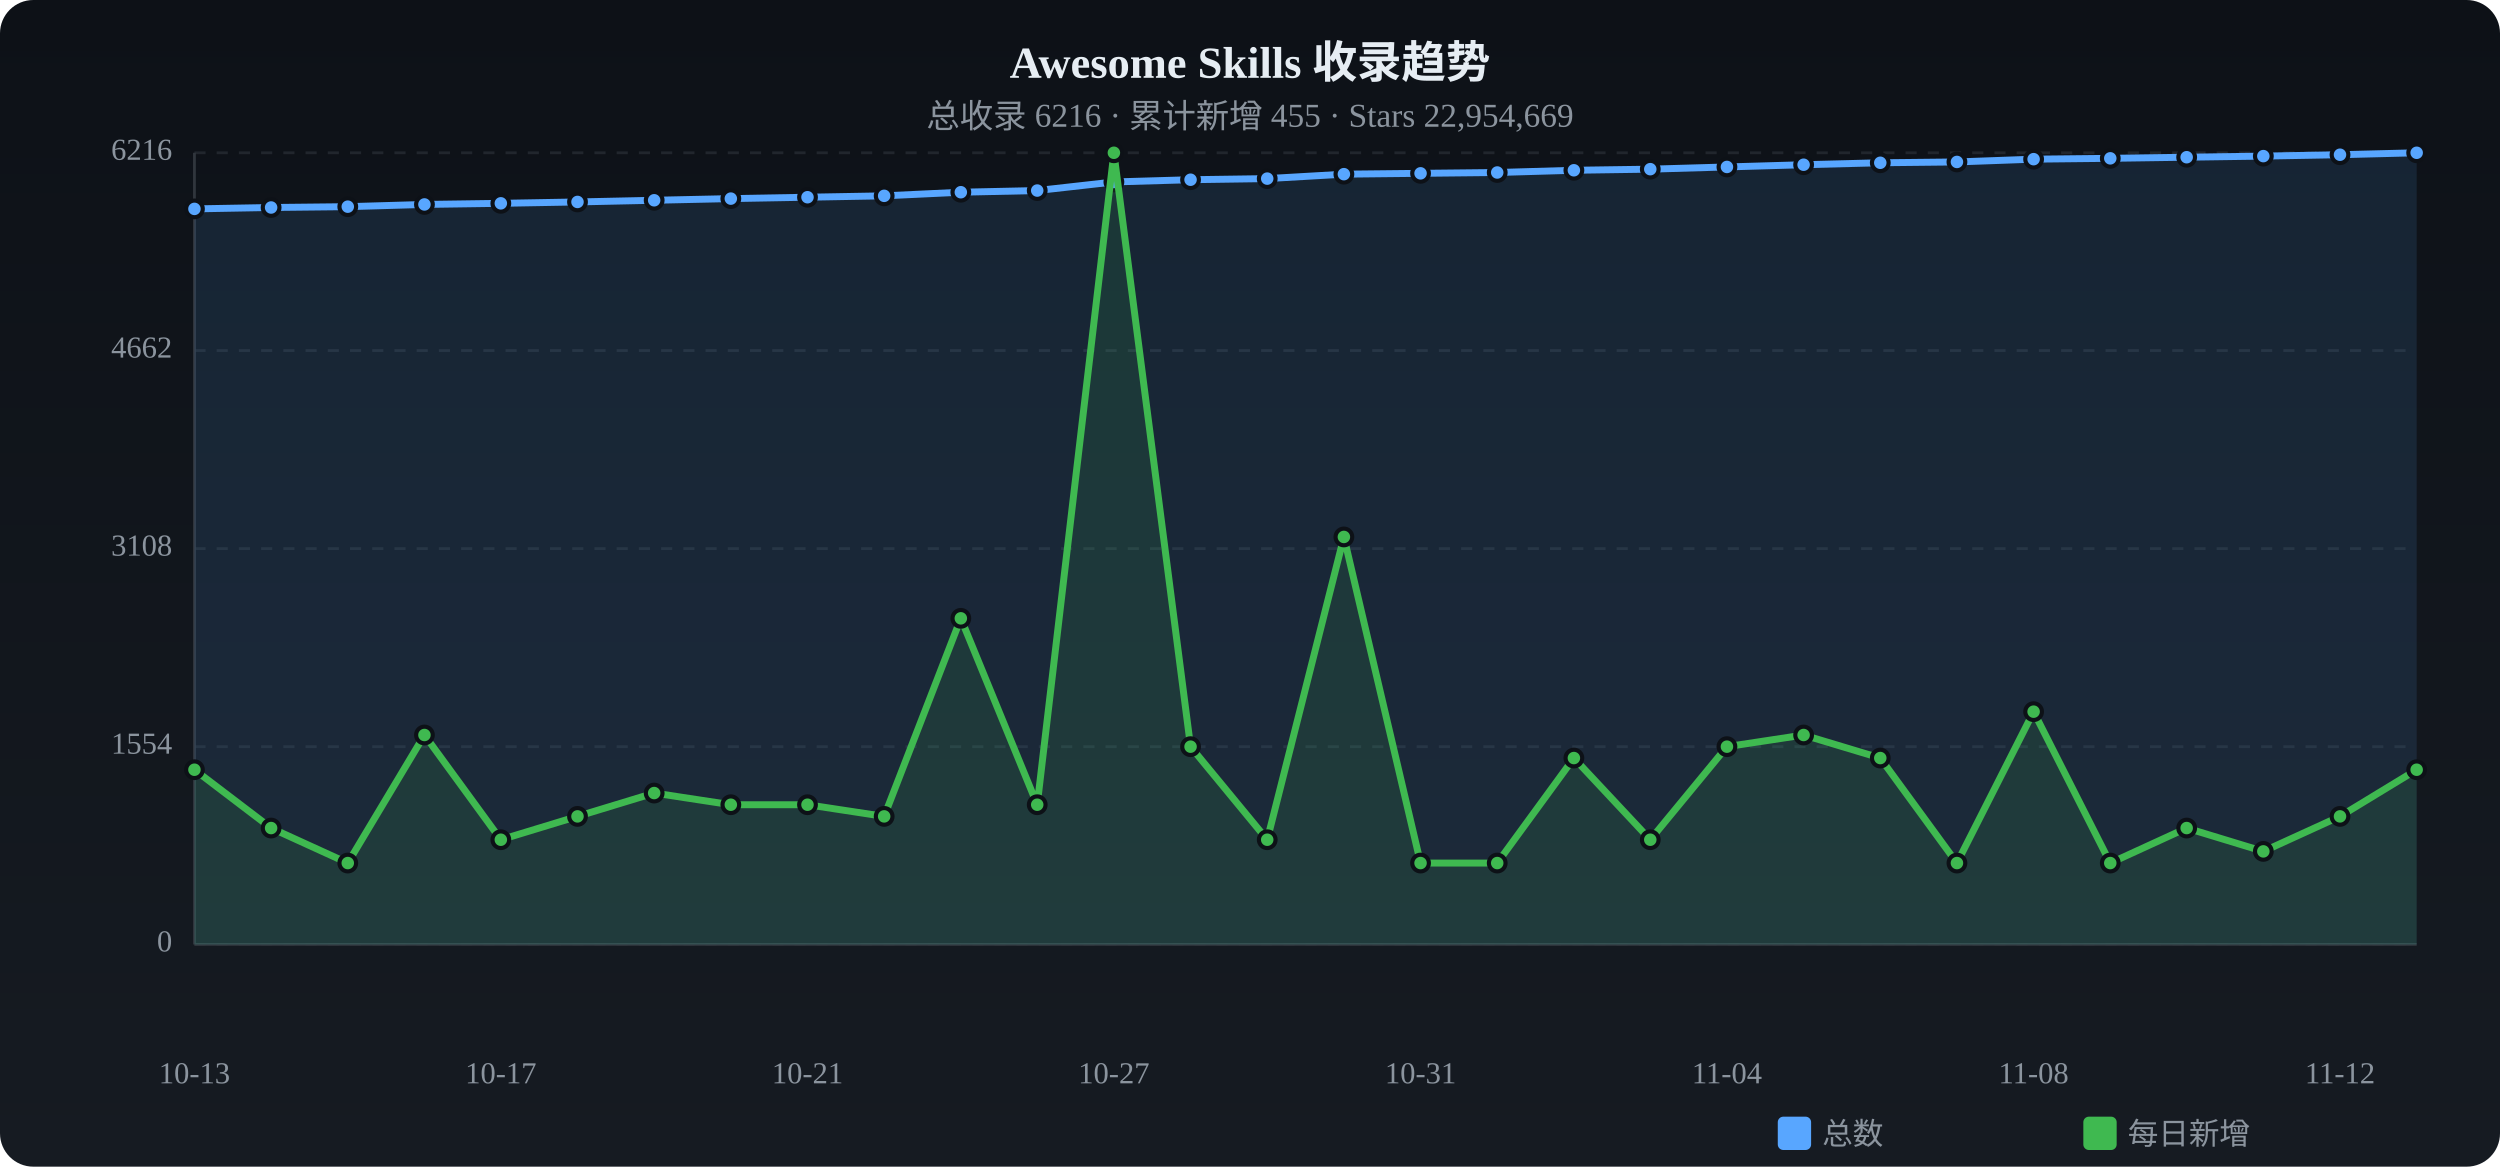
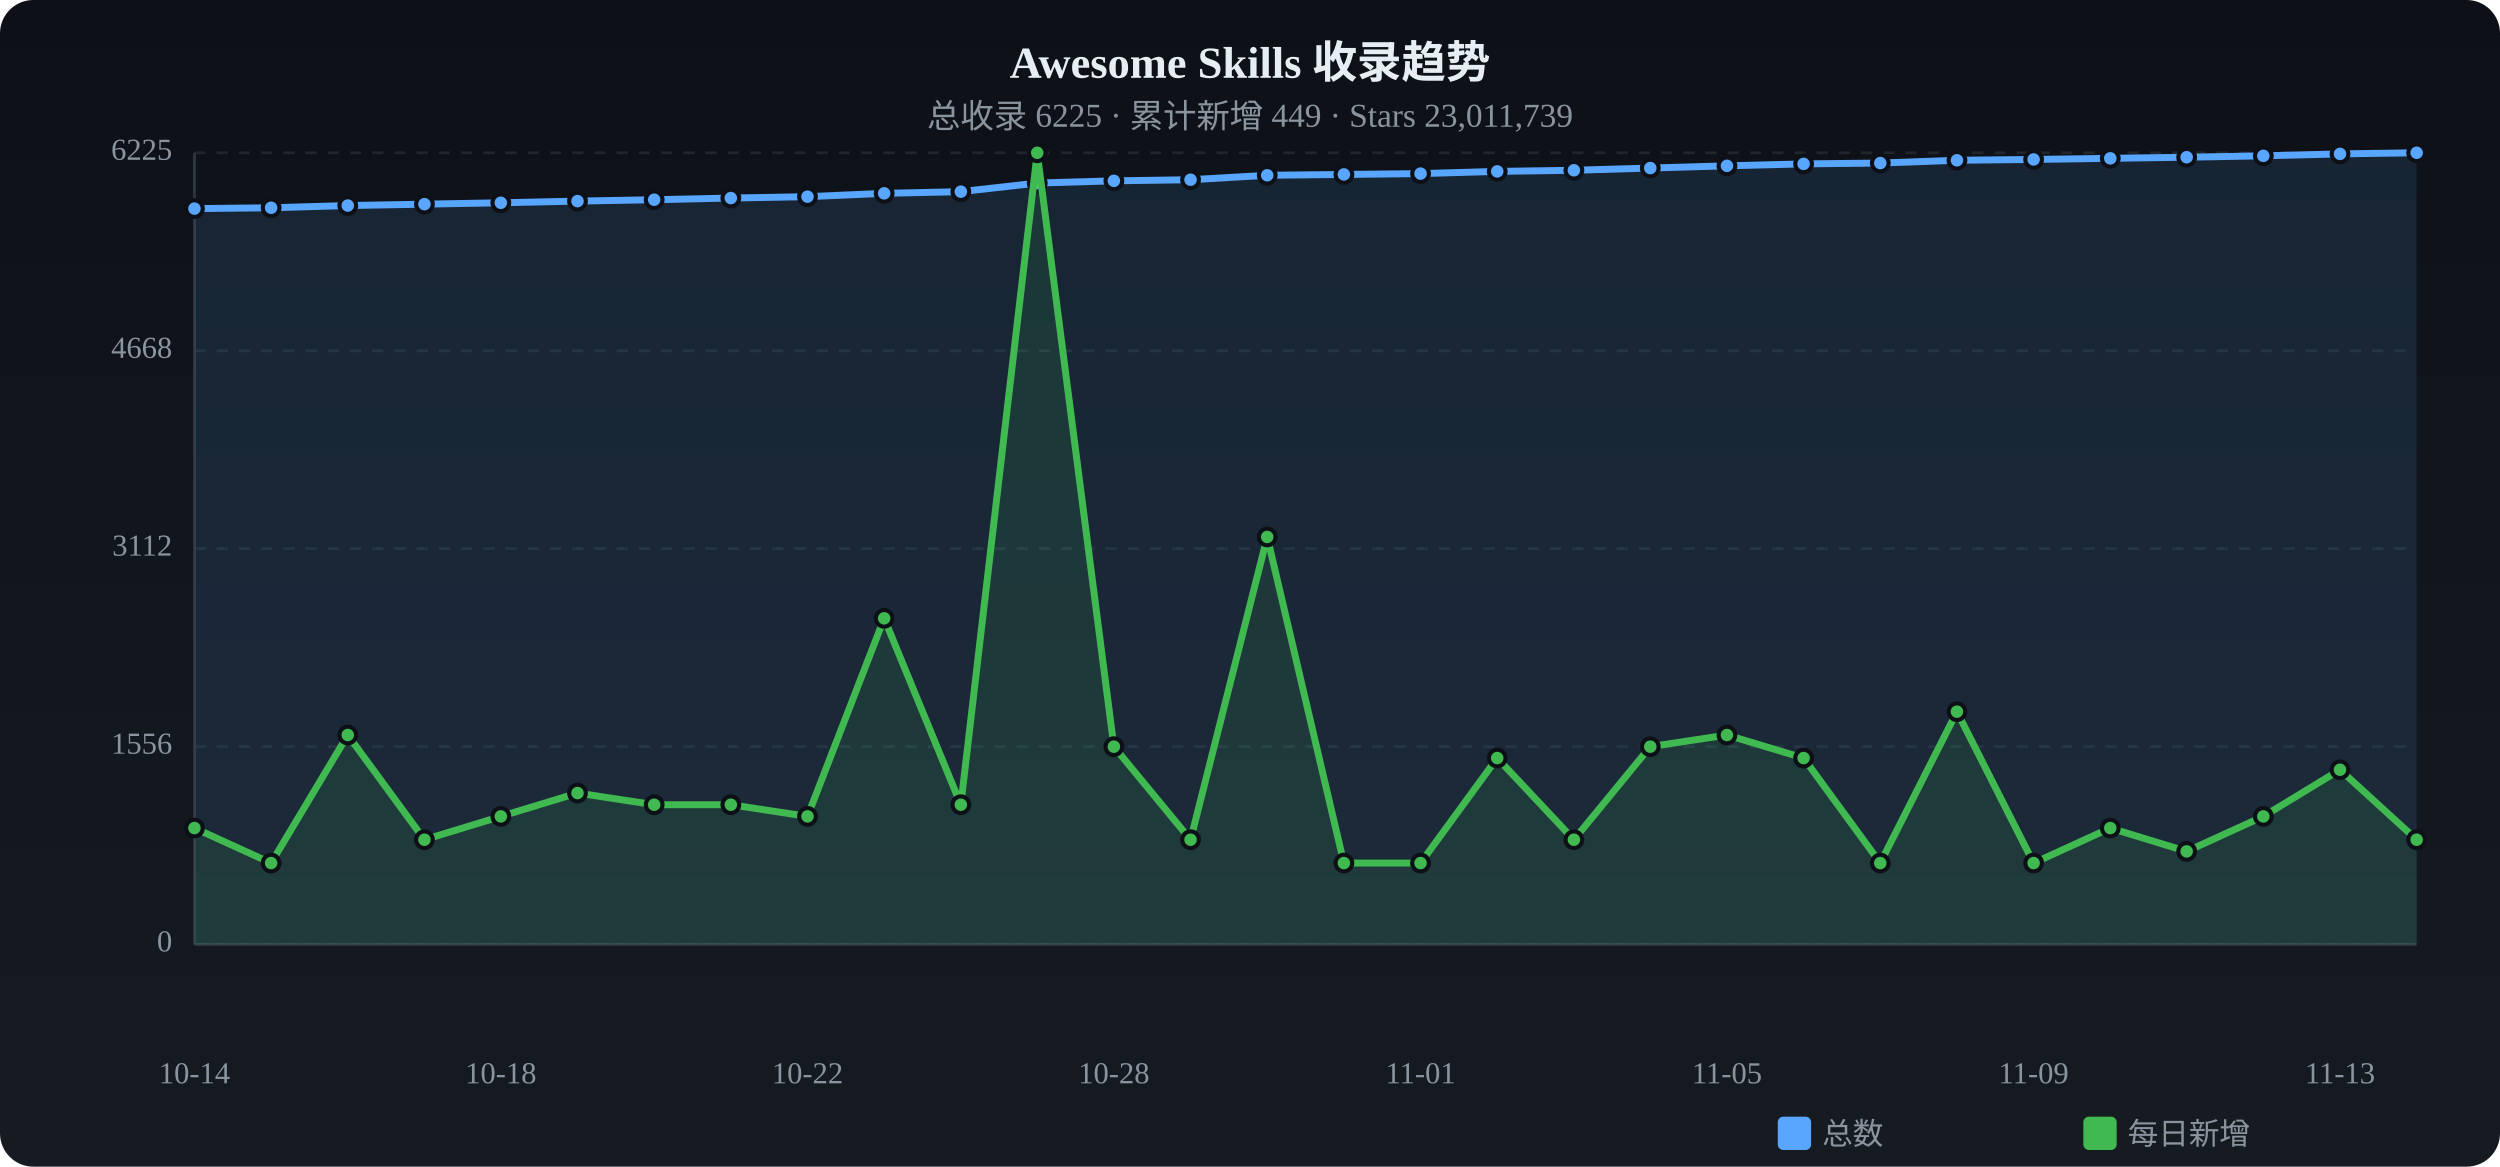
<svg xmlns="http://www.w3.org/2000/svg" viewBox="0 0 900 420" width="900" height="420">
  <defs>
    <linearGradient id="tbg" x1="0%" y1="0%" x2="0%" y2="100%">
      <stop offset="0%" stop-color="#0d1117" />
      <stop offset="100%" stop-color="#161b22" />
    </linearGradient>
  </defs>
  <rect width="900" height="420" rx="12" fill="url(#tbg)" />
  <text x="450.0" y="28" text-anchor="middle" fill="#e6edf3" font-size="16" font-weight="bold">Awesome Skills 收录趋势</text>
-   <text x="450.0" y="46" text-anchor="middle" fill="#8b949e" font-size="12">总收录 6216 · 累计新增 455 · Stars 22,954,669</text>
+   <text x="450.0" y="46" text-anchor="middle" fill="#8b949e" font-size="12">总收录 6225 · 累计新增 449 · Stars 23,011,739</text>
  <text x="62" y="340.0" text-anchor="end" fill="#8b949e" font-size="11" dominant-baseline="middle">0</text>
  <line x1="70" y1="340.0" x2="870" y2="340.0" stroke="#21262d" stroke-dasharray="4 4" />
-   <text x="62" y="268.8" text-anchor="end" fill="#8b949e" font-size="11" dominant-baseline="middle">1554</text>
+   <text x="62" y="268.8" text-anchor="end" fill="#8b949e" font-size="11" dominant-baseline="middle">1556</text>
  <line x1="70" y1="268.8" x2="870" y2="268.8" stroke="#21262d" stroke-dasharray="4 4" />
-   <text x="62" y="197.5" text-anchor="end" fill="#8b949e" font-size="11" dominant-baseline="middle">3108</text>
+   <text x="62" y="197.5" text-anchor="end" fill="#8b949e" font-size="11" dominant-baseline="middle">3112</text>
  <line x1="70" y1="197.5" x2="870" y2="197.5" stroke="#21262d" stroke-dasharray="4 4" />
-   <text x="62" y="126.2" text-anchor="end" fill="#8b949e" font-size="11" dominant-baseline="middle">4662</text>
-   <line x1="70" y1="126.2" x2="870" y2="126.2" stroke="#21262d" stroke-dasharray="4 4" />
-   <text x="62" y="55.0" text-anchor="end" fill="#8b949e" font-size="11" dominant-baseline="middle">6216</text>
+   <text x="62" y="126.3" text-anchor="end" fill="#8b949e" font-size="11" dominant-baseline="middle">4668</text>
+   <line x1="70" y1="126.3" x2="870" y2="126.3" stroke="#21262d" stroke-dasharray="4 4" />
+   <text x="62" y="55.0" text-anchor="end" fill="#8b949e" font-size="11" dominant-baseline="middle">6225</text>
  <line x1="70" y1="55.0" x2="870" y2="55.0" stroke="#21262d" stroke-dasharray="4 4" />
  <line x1="70" y1="55" x2="70" y2="340" stroke="#30363d" />
  <line x1="70" y1="340" x2="870" y2="340" stroke="#30363d" />
-   <path d="M70.0,75.2 L97.6,74.7 L125.2,74.4 L152.8,73.6 L180.3,73.2 L207.9,72.7 L235.5,72.1 L263.1,71.5 L290.7,71.0 L318.3,70.5 L345.9,69.2 L373.4,68.6 L401.0,65.5 L428.6,64.7 L456.2,64.3 L483.8,62.7 L511.4,62.4 L539.0,62.1 L566.6,61.3 L594.1,60.9 L621.7,60.1 L649.3,59.3 L676.9,58.6 L704.5,58.3 L732.1,57.3 L759.7,57.0 L787.2,56.6 L814.8,56.2 L842.4,55.7 L870.0,55.0 L870.0,340 L70.0,340 Z" fill="#58a6ff" opacity="0.12" />
-   <polyline points="70.0,75.2 97.6,74.7 125.2,74.4 152.8,73.6 180.3,73.2 207.9,72.7 235.5,72.1 263.1,71.5 290.7,71.0 318.3,70.5 345.9,69.2 373.4,68.6 401.0,65.5 428.6,64.7 456.2,64.3 483.8,62.7 511.4,62.4 539.0,62.1 566.6,61.3 594.1,60.9 621.7,60.1 649.3,59.3 676.9,58.6 704.5,58.3 732.1,57.3 759.7,57.0 787.2,56.6 814.8,56.2 842.4,55.7 870.0,55.0" fill="none" stroke="#58a6ff" stroke-width="2.5" stroke-linecap="round" stroke-linejoin="round" />
-   <circle cx="70.0" cy="75.2" r="3" fill="#58a6ff" stroke="#0d1117" stroke-width="1.5" />
-   <circle cx="97.6" cy="74.7" r="3" fill="#58a6ff" stroke="#0d1117" stroke-width="1.5" />
-   <circle cx="125.2" cy="74.4" r="3" fill="#58a6ff" stroke="#0d1117" stroke-width="1.5" />
-   <circle cx="152.8" cy="73.6" r="3" fill="#58a6ff" stroke="#0d1117" stroke-width="1.5" />
-   <circle cx="180.3" cy="73.2" r="3" fill="#58a6ff" stroke="#0d1117" stroke-width="1.5" />
-   <circle cx="207.9" cy="72.7" r="3" fill="#58a6ff" stroke="#0d1117" stroke-width="1.5" />
-   <circle cx="235.5" cy="72.1" r="3" fill="#58a6ff" stroke="#0d1117" stroke-width="1.5" />
-   <circle cx="263.1" cy="71.5" r="3" fill="#58a6ff" stroke="#0d1117" stroke-width="1.5" />
-   <circle cx="290.7" cy="71.0" r="3" fill="#58a6ff" stroke="#0d1117" stroke-width="1.5" />
-   <circle cx="318.3" cy="70.5" r="3" fill="#58a6ff" stroke="#0d1117" stroke-width="1.5" />
-   <circle cx="345.9" cy="69.2" r="3" fill="#58a6ff" stroke="#0d1117" stroke-width="1.5" />
-   <circle cx="373.4" cy="68.6" r="3" fill="#58a6ff" stroke="#0d1117" stroke-width="1.5" />
-   <circle cx="401.0" cy="65.5" r="3" fill="#58a6ff" stroke="#0d1117" stroke-width="1.5" />
+   <path d="M70.0,75.1 L97.6,74.8 L125.2,74.0 L152.8,73.5 L180.3,73.0 L207.9,72.4 L235.5,71.9 L263.1,71.3 L290.7,70.8 L318.3,69.6 L345.9,69.0 L373.4,65.9 L401.0,65.1 L428.6,64.7 L456.2,63.1 L483.8,62.8 L511.4,62.5 L539.0,61.7 L566.6,61.3 L594.1,60.5 L621.7,59.7 L649.3,59.0 L676.9,58.7 L704.5,57.7 L732.1,57.4 L759.7,57.0 L787.2,56.6 L814.8,56.1 L842.4,55.4 L870.0,55.0 L870.0,340 L70.0,340 Z" fill="#58a6ff" opacity="0.12" />
+   <polyline points="70.0,75.1 97.6,74.8 125.2,74.0 152.8,73.5 180.3,73.0 207.9,72.4 235.5,71.9 263.1,71.3 290.7,70.8 318.3,69.6 345.9,69.0 373.4,65.9 401.0,65.1 428.6,64.7 456.2,63.1 483.8,62.8 511.4,62.5 539.0,61.7 566.6,61.3 594.1,60.5 621.7,59.7 649.3,59.0 676.9,58.7 704.5,57.7 732.1,57.4 759.7,57.0 787.2,56.6 814.8,56.1 842.4,55.4 870.0,55.0" fill="none" stroke="#58a6ff" stroke-width="2.5" stroke-linecap="round" stroke-linejoin="round" />
+   <circle cx="70.0" cy="75.1" r="3" fill="#58a6ff" stroke="#0d1117" stroke-width="1.5" />
+   <circle cx="97.6" cy="74.8" r="3" fill="#58a6ff" stroke="#0d1117" stroke-width="1.5" />
+   <circle cx="125.2" cy="74.0" r="3" fill="#58a6ff" stroke="#0d1117" stroke-width="1.5" />
+   <circle cx="152.8" cy="73.5" r="3" fill="#58a6ff" stroke="#0d1117" stroke-width="1.5" />
+   <circle cx="180.3" cy="73.0" r="3" fill="#58a6ff" stroke="#0d1117" stroke-width="1.5" />
+   <circle cx="207.9" cy="72.4" r="3" fill="#58a6ff" stroke="#0d1117" stroke-width="1.5" />
+   <circle cx="235.5" cy="71.9" r="3" fill="#58a6ff" stroke="#0d1117" stroke-width="1.5" />
+   <circle cx="263.1" cy="71.3" r="3" fill="#58a6ff" stroke="#0d1117" stroke-width="1.5" />
+   <circle cx="290.7" cy="70.8" r="3" fill="#58a6ff" stroke="#0d1117" stroke-width="1.5" />
+   <circle cx="318.3" cy="69.6" r="3" fill="#58a6ff" stroke="#0d1117" stroke-width="1.5" />
+   <circle cx="345.9" cy="69.0" r="3" fill="#58a6ff" stroke="#0d1117" stroke-width="1.5" />
+   <circle cx="373.4" cy="65.9" r="3" fill="#58a6ff" stroke="#0d1117" stroke-width="1.5" />
+   <circle cx="401.0" cy="65.1" r="3" fill="#58a6ff" stroke="#0d1117" stroke-width="1.5" />
  <circle cx="428.6" cy="64.7" r="3" fill="#58a6ff" stroke="#0d1117" stroke-width="1.5" />
-   <circle cx="456.2" cy="64.3" r="3" fill="#58a6ff" stroke="#0d1117" stroke-width="1.5" />
-   <circle cx="483.8" cy="62.7" r="3" fill="#58a6ff" stroke="#0d1117" stroke-width="1.5" />
-   <circle cx="511.4" cy="62.4" r="3" fill="#58a6ff" stroke="#0d1117" stroke-width="1.5" />
-   <circle cx="539.0" cy="62.1" r="3" fill="#58a6ff" stroke="#0d1117" stroke-width="1.5" />
+   <circle cx="456.2" cy="63.1" r="3" fill="#58a6ff" stroke="#0d1117" stroke-width="1.5" />
+   <circle cx="483.8" cy="62.8" r="3" fill="#58a6ff" stroke="#0d1117" stroke-width="1.5" />
+   <circle cx="511.4" cy="62.5" r="3" fill="#58a6ff" stroke="#0d1117" stroke-width="1.5" />
+   <circle cx="539.0" cy="61.7" r="3" fill="#58a6ff" stroke="#0d1117" stroke-width="1.5" />
  <circle cx="566.6" cy="61.3" r="3" fill="#58a6ff" stroke="#0d1117" stroke-width="1.5" />
-   <circle cx="594.1" cy="60.9" r="3" fill="#58a6ff" stroke="#0d1117" stroke-width="1.5" />
-   <circle cx="621.7" cy="60.1" r="3" fill="#58a6ff" stroke="#0d1117" stroke-width="1.5" />
-   <circle cx="649.3" cy="59.3" r="3" fill="#58a6ff" stroke="#0d1117" stroke-width="1.5" />
-   <circle cx="676.9" cy="58.6" r="3" fill="#58a6ff" stroke="#0d1117" stroke-width="1.5" />
-   <circle cx="704.5" cy="58.3" r="3" fill="#58a6ff" stroke="#0d1117" stroke-width="1.5" />
-   <circle cx="732.1" cy="57.3" r="3" fill="#58a6ff" stroke="#0d1117" stroke-width="1.5" />
+   <circle cx="594.1" cy="60.5" r="3" fill="#58a6ff" stroke="#0d1117" stroke-width="1.5" />
+   <circle cx="621.7" cy="59.7" r="3" fill="#58a6ff" stroke="#0d1117" stroke-width="1.5" />
+   <circle cx="649.3" cy="59.0" r="3" fill="#58a6ff" stroke="#0d1117" stroke-width="1.5" />
+   <circle cx="676.9" cy="58.7" r="3" fill="#58a6ff" stroke="#0d1117" stroke-width="1.5" />
+   <circle cx="704.5" cy="57.7" r="3" fill="#58a6ff" stroke="#0d1117" stroke-width="1.5" />
+   <circle cx="732.1" cy="57.4" r="3" fill="#58a6ff" stroke="#0d1117" stroke-width="1.5" />
  <circle cx="759.7" cy="57.0" r="3" fill="#58a6ff" stroke="#0d1117" stroke-width="1.5" />
  <circle cx="787.2" cy="56.6" r="3" fill="#58a6ff" stroke="#0d1117" stroke-width="1.5" />
-   <circle cx="814.8" cy="56.2" r="3" fill="#58a6ff" stroke="#0d1117" stroke-width="1.5" />
-   <circle cx="842.4" cy="55.7" r="3" fill="#58a6ff" stroke="#0d1117" stroke-width="1.5" />
+   <circle cx="814.8" cy="56.1" r="3" fill="#58a6ff" stroke="#0d1117" stroke-width="1.5" />
+   <circle cx="842.4" cy="55.4" r="3" fill="#58a6ff" stroke="#0d1117" stroke-width="1.5" />
  <circle cx="870.0" cy="55.0" r="3" fill="#58a6ff" stroke="#0d1117" stroke-width="1.5" />
-   <path d="M70.0,277.1 L97.6,298.1 L125.2,310.7 L152.8,264.6 L180.3,302.3 L207.9,293.9 L235.5,285.5 L263.1,289.7 L290.7,289.7 L318.3,293.9 L345.9,222.6 L373.4,289.7 L401.0,55.0 L428.6,268.8 L456.2,302.3 L483.8,193.3 L511.4,310.7 L539.0,310.7 L566.6,272.9 L594.1,302.3 L621.7,268.8 L649.3,264.6 L676.9,272.9 L704.5,310.7 L732.1,256.2 L759.7,310.7 L787.2,298.1 L814.8,306.5 L842.4,293.9 L870.0,277.1 L870.0,340 L70.0,340 Z" fill="#3fb950" opacity="0.12" />
-   <polyline points="70.0,277.1 97.6,298.1 125.2,310.7 152.8,264.6 180.3,302.3 207.9,293.9 235.5,285.5 263.1,289.7 290.7,289.7 318.3,293.9 345.9,222.6 373.4,289.7 401.0,55.0 428.6,268.8 456.2,302.3 483.8,193.3 511.4,310.7 539.0,310.7 566.6,272.9 594.1,302.3 621.7,268.8 649.3,264.6 676.9,272.9 704.5,310.7 732.1,256.2 759.7,310.7 787.2,298.1 814.8,306.5 842.4,293.9 870.0,277.1" fill="none" stroke="#3fb950" stroke-width="2.5" stroke-linecap="round" stroke-linejoin="round" />
-   <circle cx="70.0" cy="277.1" r="3" fill="#3fb950" stroke="#0d1117" stroke-width="1.5" />
-   <circle cx="97.6" cy="298.1" r="3" fill="#3fb950" stroke="#0d1117" stroke-width="1.5" />
-   <circle cx="125.2" cy="310.7" r="3" fill="#3fb950" stroke="#0d1117" stroke-width="1.5" />
-   <circle cx="152.8" cy="264.6" r="3" fill="#3fb950" stroke="#0d1117" stroke-width="1.5" />
-   <circle cx="180.3" cy="302.3" r="3" fill="#3fb950" stroke="#0d1117" stroke-width="1.5" />
-   <circle cx="207.9" cy="293.9" r="3" fill="#3fb950" stroke="#0d1117" stroke-width="1.5" />
-   <circle cx="235.5" cy="285.5" r="3" fill="#3fb950" stroke="#0d1117" stroke-width="1.5" />
+   <path d="M70.0,298.1 L97.6,310.7 L125.2,264.6 L152.8,302.3 L180.3,293.9 L207.9,285.5 L235.5,289.7 L263.1,289.7 L290.7,293.9 L318.3,222.6 L345.9,289.7 L373.4,55.0 L401.0,268.8 L428.6,302.3 L456.2,193.3 L483.8,310.7 L511.4,310.7 L539.0,272.9 L566.6,302.3 L594.1,268.8 L621.7,264.6 L649.3,272.9 L676.9,310.7 L704.5,256.2 L732.1,310.7 L759.7,298.1 L787.2,306.5 L814.8,293.9 L842.4,277.1 L870.0,302.3 L870.0,340 L70.0,340 Z" fill="#3fb950" opacity="0.12" />
+   <polyline points="70.0,298.1 97.6,310.7 125.2,264.6 152.8,302.3 180.3,293.9 207.9,285.5 235.5,289.7 263.1,289.7 290.7,293.9 318.3,222.6 345.9,289.7 373.4,55.0 401.0,268.8 428.6,302.3 456.2,193.3 483.8,310.7 511.4,310.7 539.0,272.9 566.6,302.3 594.1,268.8 621.7,264.6 649.3,272.9 676.9,310.7 704.5,256.2 732.1,310.7 759.7,298.1 787.2,306.5 814.8,293.9 842.4,277.1 870.0,302.3" fill="none" stroke="#3fb950" stroke-width="2.5" stroke-linecap="round" stroke-linejoin="round" />
+   <circle cx="70.0" cy="298.1" r="3" fill="#3fb950" stroke="#0d1117" stroke-width="1.5" />
+   <circle cx="97.6" cy="310.7" r="3" fill="#3fb950" stroke="#0d1117" stroke-width="1.5" />
+   <circle cx="125.2" cy="264.6" r="3" fill="#3fb950" stroke="#0d1117" stroke-width="1.5" />
+   <circle cx="152.8" cy="302.3" r="3" fill="#3fb950" stroke="#0d1117" stroke-width="1.5" />
+   <circle cx="180.3" cy="293.9" r="3" fill="#3fb950" stroke="#0d1117" stroke-width="1.5" />
+   <circle cx="207.9" cy="285.5" r="3" fill="#3fb950" stroke="#0d1117" stroke-width="1.5" />
+   <circle cx="235.5" cy="289.7" r="3" fill="#3fb950" stroke="#0d1117" stroke-width="1.5" />
  <circle cx="263.1" cy="289.7" r="3" fill="#3fb950" stroke="#0d1117" stroke-width="1.5" />
-   <circle cx="290.7" cy="289.7" r="3" fill="#3fb950" stroke="#0d1117" stroke-width="1.5" />
-   <circle cx="318.3" cy="293.9" r="3" fill="#3fb950" stroke="#0d1117" stroke-width="1.5" />
-   <circle cx="345.9" cy="222.6" r="3" fill="#3fb950" stroke="#0d1117" stroke-width="1.5" />
-   <circle cx="373.4" cy="289.7" r="3" fill="#3fb950" stroke="#0d1117" stroke-width="1.5" />
-   <circle cx="401.0" cy="55.0" r="3" fill="#3fb950" stroke="#0d1117" stroke-width="1.5" />
-   <circle cx="428.6" cy="268.8" r="3" fill="#3fb950" stroke="#0d1117" stroke-width="1.5" />
-   <circle cx="456.2" cy="302.3" r="3" fill="#3fb950" stroke="#0d1117" stroke-width="1.5" />
-   <circle cx="483.8" cy="193.3" r="3" fill="#3fb950" stroke="#0d1117" stroke-width="1.5" />
+   <circle cx="290.7" cy="293.9" r="3" fill="#3fb950" stroke="#0d1117" stroke-width="1.5" />
+   <circle cx="318.3" cy="222.6" r="3" fill="#3fb950" stroke="#0d1117" stroke-width="1.5" />
+   <circle cx="345.9" cy="289.7" r="3" fill="#3fb950" stroke="#0d1117" stroke-width="1.5" />
+   <circle cx="373.4" cy="55.0" r="3" fill="#3fb950" stroke="#0d1117" stroke-width="1.5" />
+   <circle cx="401.0" cy="268.8" r="3" fill="#3fb950" stroke="#0d1117" stroke-width="1.5" />
+   <circle cx="428.6" cy="302.3" r="3" fill="#3fb950" stroke="#0d1117" stroke-width="1.5" />
+   <circle cx="456.2" cy="193.3" r="3" fill="#3fb950" stroke="#0d1117" stroke-width="1.5" />
+   <circle cx="483.8" cy="310.7" r="3" fill="#3fb950" stroke="#0d1117" stroke-width="1.5" />
  <circle cx="511.4" cy="310.7" r="3" fill="#3fb950" stroke="#0d1117" stroke-width="1.5" />
-   <circle cx="539.0" cy="310.7" r="3" fill="#3fb950" stroke="#0d1117" stroke-width="1.5" />
-   <circle cx="566.6" cy="272.9" r="3" fill="#3fb950" stroke="#0d1117" stroke-width="1.5" />
-   <circle cx="594.1" cy="302.3" r="3" fill="#3fb950" stroke="#0d1117" stroke-width="1.5" />
-   <circle cx="621.7" cy="268.8" r="3" fill="#3fb950" stroke="#0d1117" stroke-width="1.5" />
-   <circle cx="649.3" cy="264.6" r="3" fill="#3fb950" stroke="#0d1117" stroke-width="1.5" />
-   <circle cx="676.9" cy="272.9" r="3" fill="#3fb950" stroke="#0d1117" stroke-width="1.5" />
-   <circle cx="704.5" cy="310.7" r="3" fill="#3fb950" stroke="#0d1117" stroke-width="1.5" />
-   <circle cx="732.1" cy="256.2" r="3" fill="#3fb950" stroke="#0d1117" stroke-width="1.5" />
-   <circle cx="759.7" cy="310.7" r="3" fill="#3fb950" stroke="#0d1117" stroke-width="1.5" />
-   <circle cx="787.2" cy="298.1" r="3" fill="#3fb950" stroke="#0d1117" stroke-width="1.5" />
-   <circle cx="814.8" cy="306.5" r="3" fill="#3fb950" stroke="#0d1117" stroke-width="1.5" />
-   <circle cx="842.4" cy="293.9" r="3" fill="#3fb950" stroke="#0d1117" stroke-width="1.5" />
-   <circle cx="870.0" cy="277.1" r="3" fill="#3fb950" stroke="#0d1117" stroke-width="1.5" />
-   <text x="70.0" y="390" text-anchor="middle" fill="#8b949e" font-size="11">10-13</text>
-   <text x="180.3" y="390" text-anchor="middle" fill="#8b949e" font-size="11">10-17</text>
-   <text x="290.7" y="390" text-anchor="middle" fill="#8b949e" font-size="11">10-21</text>
-   <text x="401.0" y="390" text-anchor="middle" fill="#8b949e" font-size="11">10-27</text>
-   <text x="511.4" y="390" text-anchor="middle" fill="#8b949e" font-size="11">10-31</text>
-   <text x="621.7" y="390" text-anchor="middle" fill="#8b949e" font-size="11">11-04</text>
-   <text x="732.1" y="390" text-anchor="middle" fill="#8b949e" font-size="11">11-08</text>
-   <text x="842.4" y="390" text-anchor="middle" fill="#8b949e" font-size="11">11-12</text>
+   <circle cx="539.0" cy="272.9" r="3" fill="#3fb950" stroke="#0d1117" stroke-width="1.5" />
+   <circle cx="566.6" cy="302.3" r="3" fill="#3fb950" stroke="#0d1117" stroke-width="1.5" />
+   <circle cx="594.1" cy="268.8" r="3" fill="#3fb950" stroke="#0d1117" stroke-width="1.5" />
+   <circle cx="621.7" cy="264.6" r="3" fill="#3fb950" stroke="#0d1117" stroke-width="1.5" />
+   <circle cx="649.3" cy="272.9" r="3" fill="#3fb950" stroke="#0d1117" stroke-width="1.5" />
+   <circle cx="676.9" cy="310.7" r="3" fill="#3fb950" stroke="#0d1117" stroke-width="1.5" />
+   <circle cx="704.5" cy="256.2" r="3" fill="#3fb950" stroke="#0d1117" stroke-width="1.5" />
+   <circle cx="732.1" cy="310.7" r="3" fill="#3fb950" stroke="#0d1117" stroke-width="1.5" />
+   <circle cx="759.7" cy="298.1" r="3" fill="#3fb950" stroke="#0d1117" stroke-width="1.5" />
+   <circle cx="787.2" cy="306.5" r="3" fill="#3fb950" stroke="#0d1117" stroke-width="1.5" />
+   <circle cx="814.8" cy="293.9" r="3" fill="#3fb950" stroke="#0d1117" stroke-width="1.5" />
+   <circle cx="842.4" cy="277.1" r="3" fill="#3fb950" stroke="#0d1117" stroke-width="1.5" />
+   <circle cx="870.0" cy="302.3" r="3" fill="#3fb950" stroke="#0d1117" stroke-width="1.5" />
+   <text x="70.0" y="390" text-anchor="middle" fill="#8b949e" font-size="11">10-14</text>
+   <text x="180.3" y="390" text-anchor="middle" fill="#8b949e" font-size="11">10-18</text>
+   <text x="290.7" y="390" text-anchor="middle" fill="#8b949e" font-size="11">10-22</text>
+   <text x="401.0" y="390" text-anchor="middle" fill="#8b949e" font-size="11">10-28</text>
+   <text x="511.4" y="390" text-anchor="middle" fill="#8b949e" font-size="11">11-01</text>
+   <text x="621.7" y="390" text-anchor="middle" fill="#8b949e" font-size="11">11-05</text>
+   <text x="732.1" y="390" text-anchor="middle" fill="#8b949e" font-size="11">11-09</text>
+   <text x="842.4" y="390" text-anchor="middle" fill="#8b949e" font-size="11">11-13</text>
  <rect x="640" y="402" width="12" height="12" rx="2" fill="#58a6ff" />
  <text x="656" y="412" fill="#8b949e" font-size="11">总数</text>
  <rect x="750" y="402" width="12" height="12" rx="2" fill="#3fb950" />
  <text x="766" y="412" fill="#8b949e" font-size="11">每日新增</text>
</svg>
